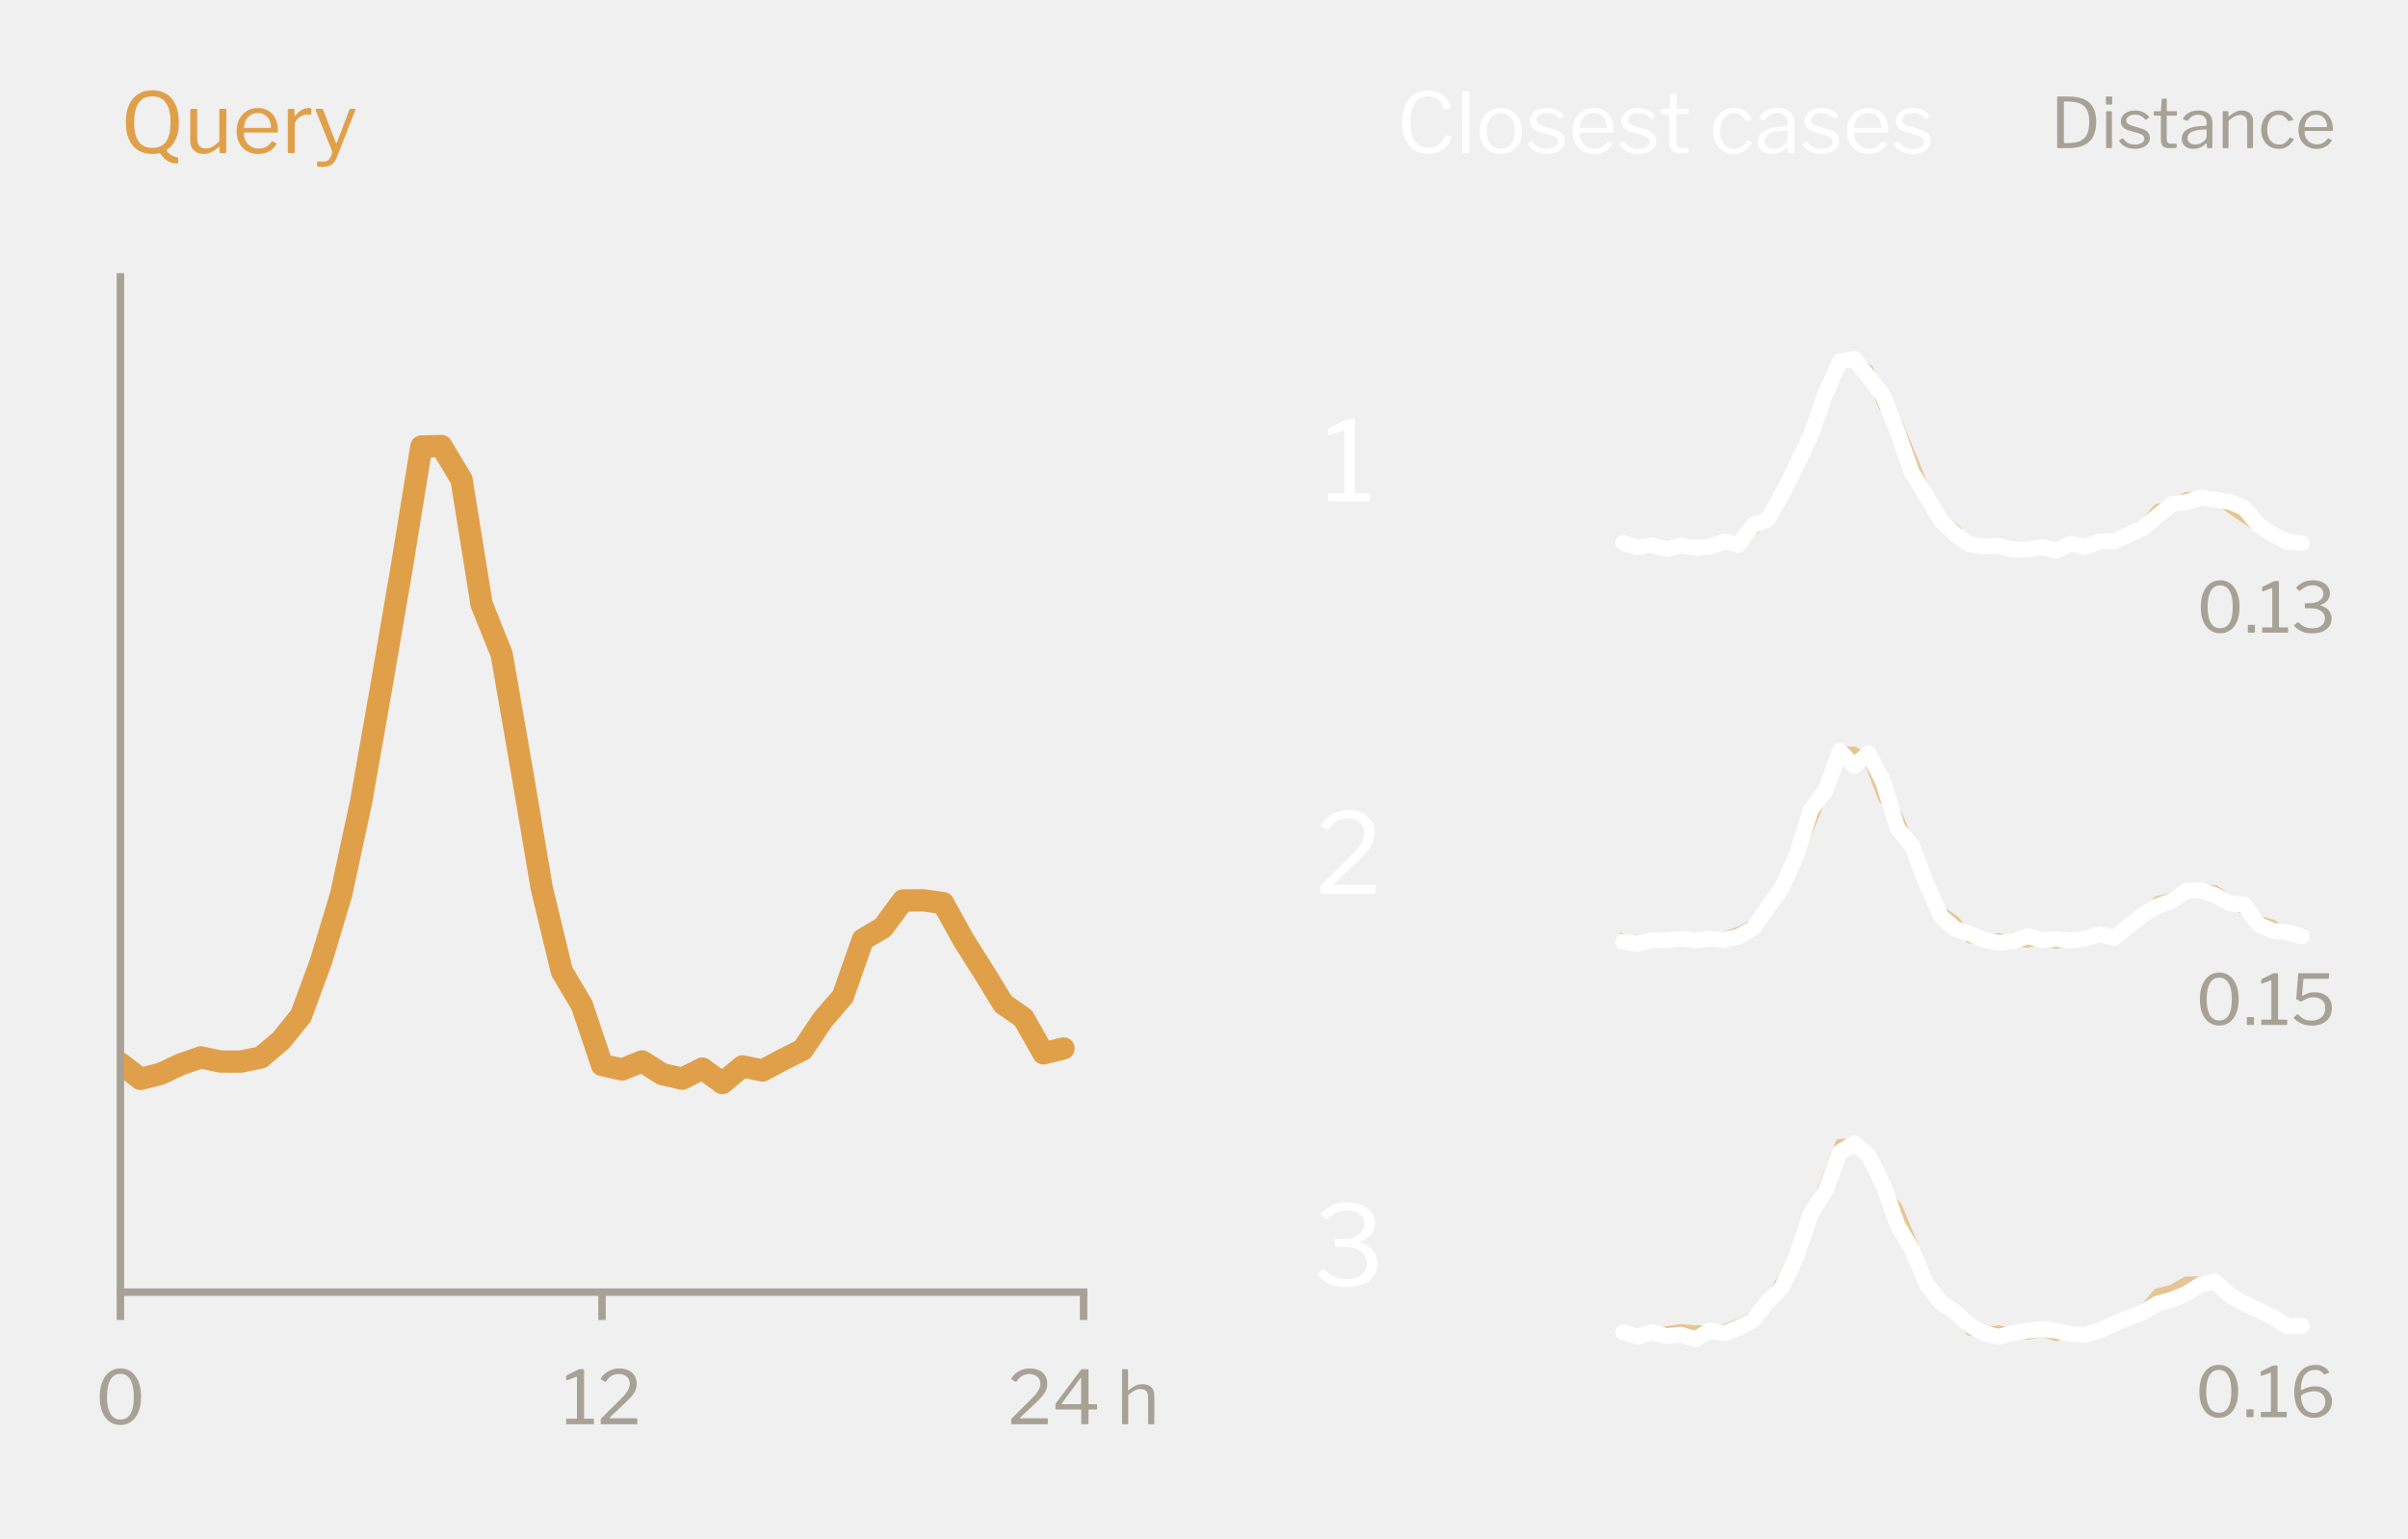
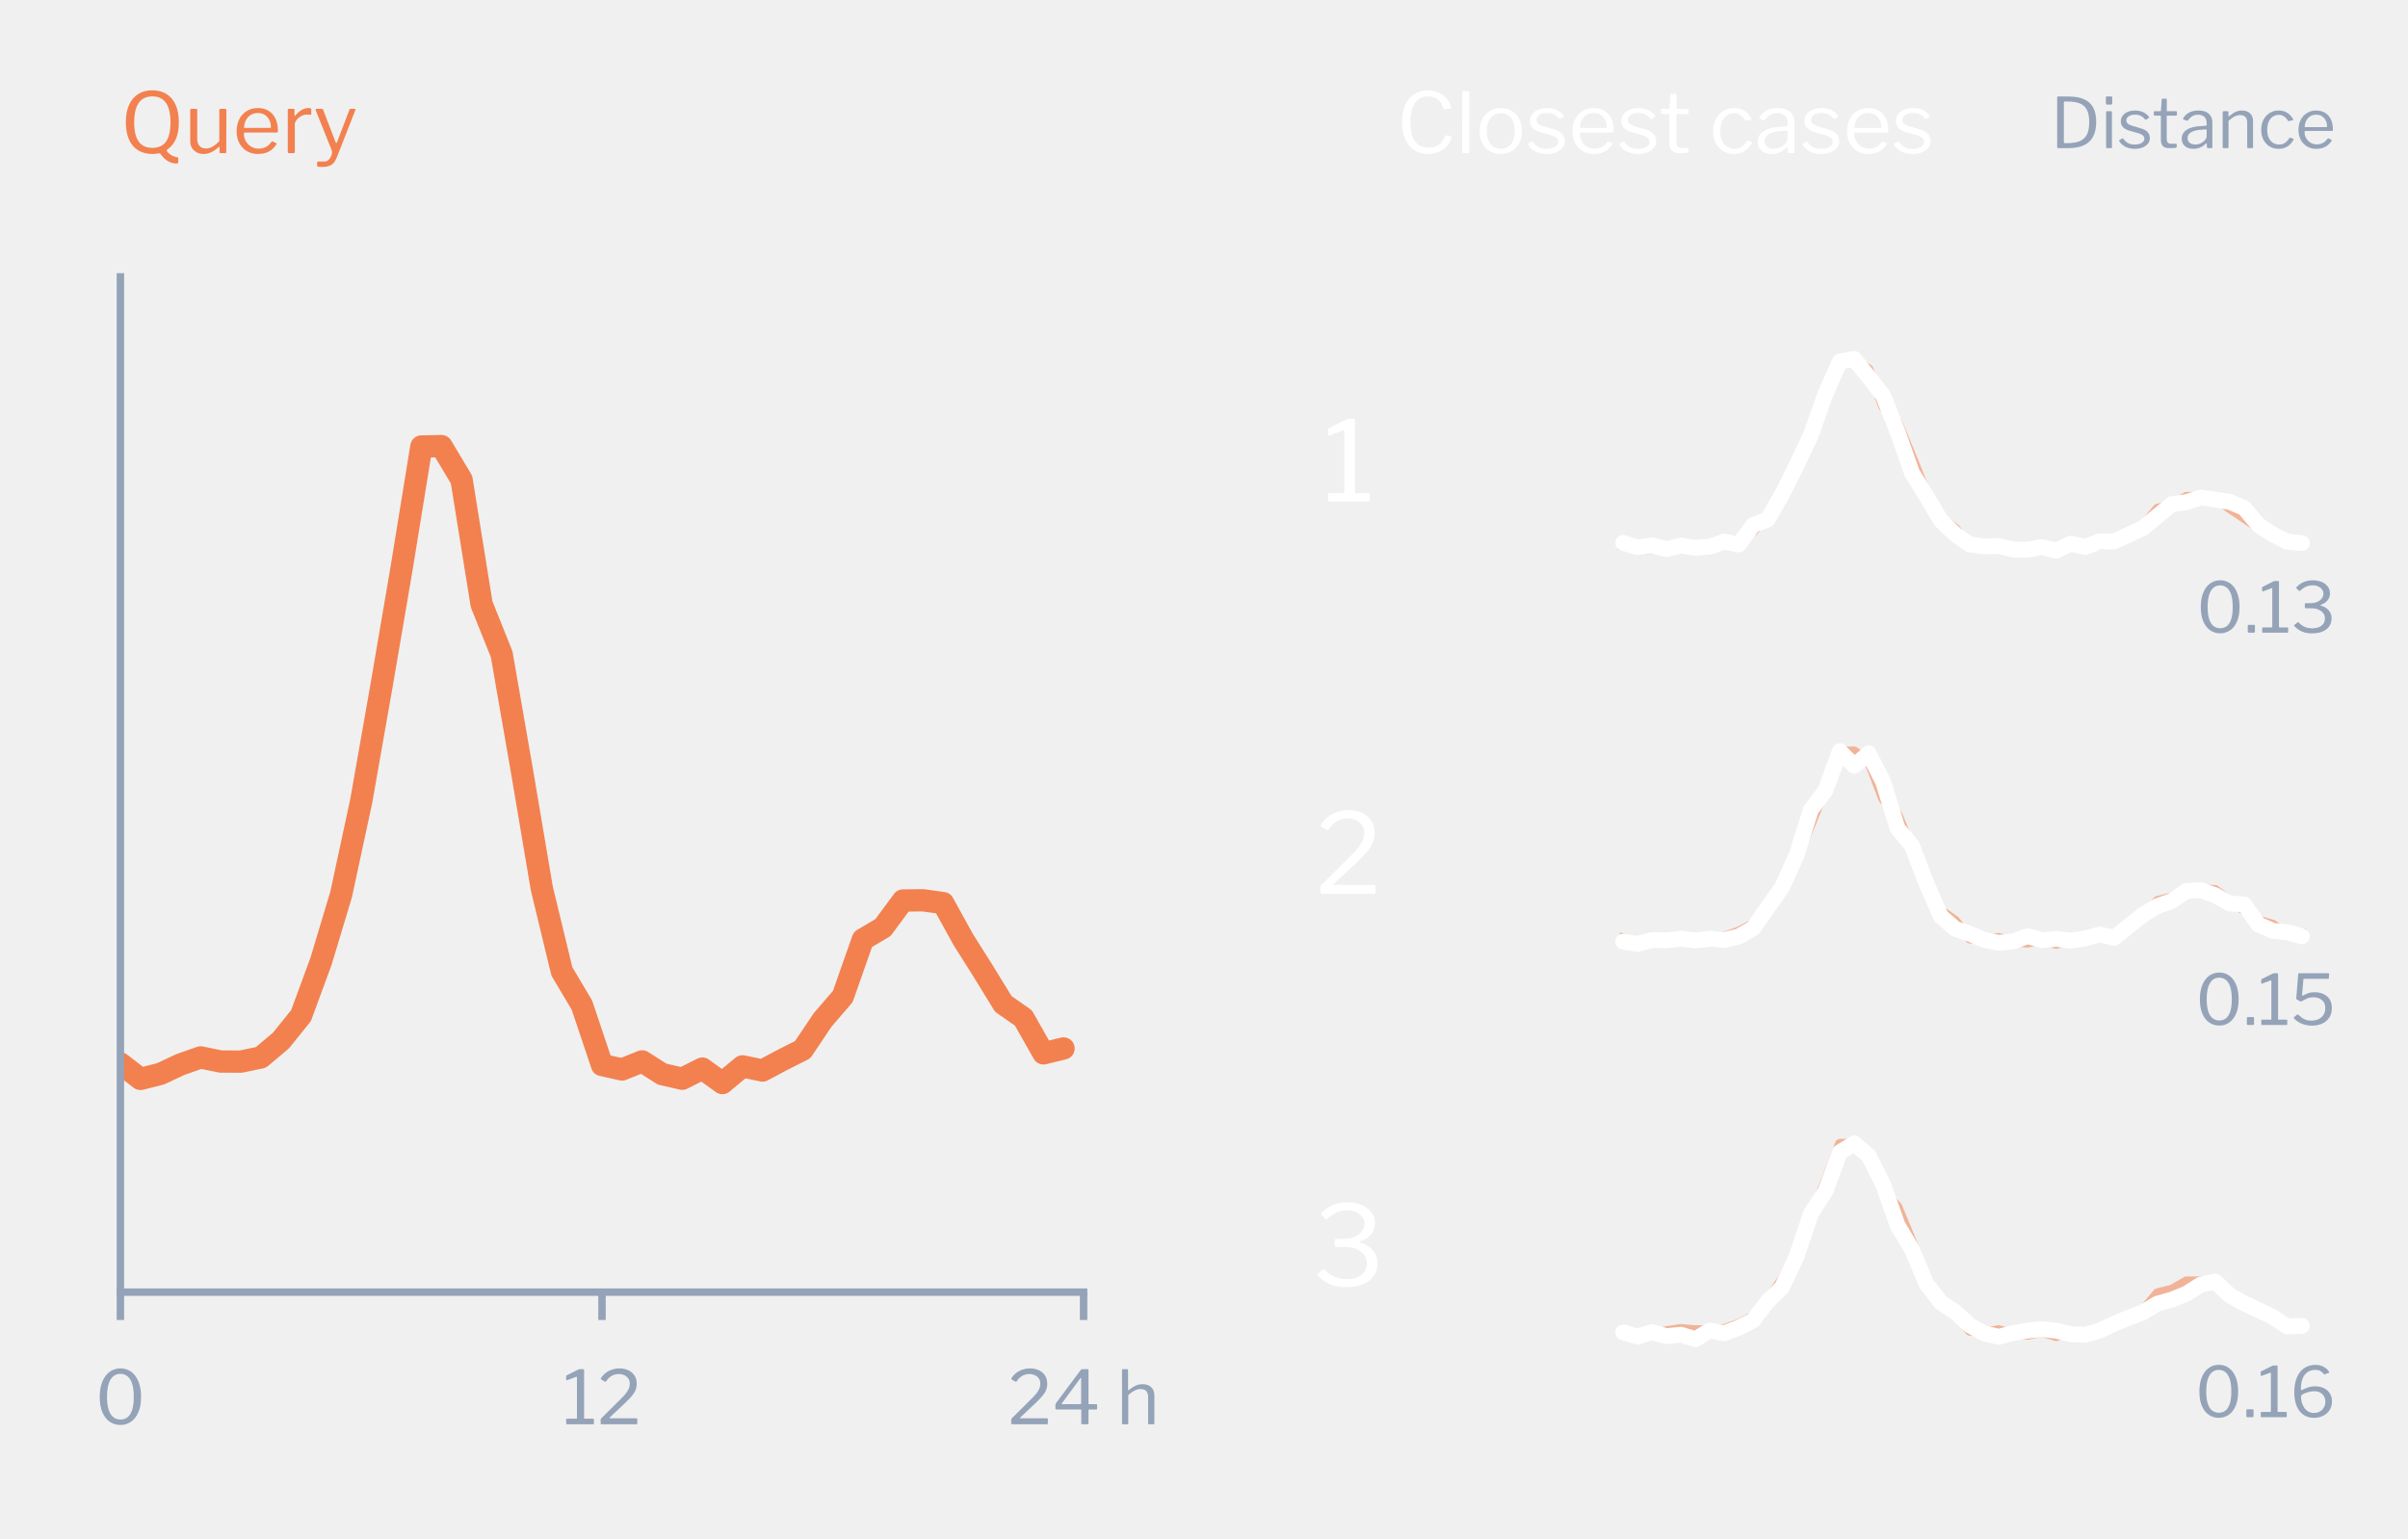
<svg xmlns="http://www.w3.org/2000/svg" xmlns:xlink="http://www.w3.org/1999/xlink" width="259.2pt" height="165.6pt" viewBox="0 0 259.2 165.6" version="1.1">
  <defs>
    <style type="text/css">*{stroke-linejoin: round; stroke-linecap: butt}</style>
  </defs>
  <g id="figure_1">
    <g id="patch_1">
      <path d="M 0 165.6  L 259.2 165.6  L 259.2 0  L 0 0  L 0 165.6  z " style="fill: none" />
    </g>
    <g id="axes_1">
      <g id="patch_2">
        <path d="M 12.96 139.104  L 116.64 139.104  L 116.64 29.808  L 12.96 29.808  L 12.96 139.104  z " style="fill: none" />
      </g>
      <g id="matplotlib.axis_1">
        <g id="xtick_1">
          <g id="line2d_1">
            <defs>
-               <path id="mb350c60efb" d="M 0 0  L 0 3  " style="stroke: #a8a196; stroke-width: 0.8" />
+               <path id="m68e7d7e50d" d="M 0 0  L 0 3  " style="stroke: #94a3b8; stroke-width: 0.8" />
            </defs>
            <g>
-               <use xlink:href="#mb350c60efb" x="12.96" y="139.104" style="fill: #a8a196; stroke: #a8a196; stroke-width: 0.8" />
+               <use xlink:href="#m68e7d7e50d" x="12.96" y="139.104" style="fill: #94a3b8; stroke: #94a3b8; stroke-width: 0.8" />
            </g>
          </g>
          <g id="text_1">
-             <g style="fill: #a8a196" transform="translate(10.20813 153.332) scale(0.08 -0.08)">
+             <g style="fill: #94a3b8" transform="translate(10.20813 153.332) scale(0.08 -0.08)">
              <defs>
                <path id="LibreFranklin-Regular-2db" d="M 2208 4813  Q 2586 4813 2909 4656  Q 3232 4499 3472 4185  Q 3712 3872 3846 3414  Q 3981 2957 3981 2362  Q 3981 1568 3747 1030  Q 3514 493 3110 217  Q 2707 -58 2202 -58  Q 1690 -58 1286 217  Q 883 493 652 1030  Q 422 1568 422 2355  Q 422 2950 556 3408  Q 691 3866 934 4182  Q 1178 4499 1504 4656  Q 1830 4813 2208 4813  L 2208 4813  z M 2208 410  Q 2560 410 2816 608  Q 3072 806 3213 1238  Q 3354 1670 3354 2362  Q 3354 3066 3210 3501  Q 3066 3936 2806 4141  Q 2547 4346 2202 4346  Q 1856 4346 1597 4141  Q 1338 3936 1194 3497  Q 1050 3059 1050 2362  Q 1050 1670 1194 1238  Q 1338 806 1600 608  Q 1862 410 2208 410  L 2208 410  z " transform="scale(0.015625)" />
              </defs>
              <use xlink:href="#LibreFranklin-Regular-2db" />
            </g>
          </g>
        </g>
        <g id="xtick_2">
          <g id="line2d_2">
            <g>
-               <use xlink:href="#mb350c60efb" x="64.8" y="139.104" style="fill: #a8a196; stroke: #a8a196; stroke-width: 0.8" />
+               <use xlink:href="#m68e7d7e50d" x="64.8" y="139.104" style="fill: #94a3b8; stroke: #94a3b8; stroke-width: 0.8" />
            </g>
          </g>
          <g id="text_2">
-             <g style="fill: #a8a196" transform="translate(60.54375 153.332) scale(0.08 -0.08)">
+             <g style="fill: #94a3b8" transform="translate(60.54375 153.332) scale(0.08 -0.08)">
              <defs>
                <path id="LibreFranklin-Regular-2dc" d="M 2637 486  Q 2707 486 2707 422  L 2707 64  Q 2707 45 2691 22  Q 2675 0 2637 0  L 390 0  Q 320 0 320 64  L 320 422  Q 320 486 390 486  L 1197 486  Q 1248 486 1248 518  L 1248 4038  Q 1248 4102 1190 4090  L 397 3795  Q 314 3776 314 3872  L 314 4128  Q 314 4173 326 4189  Q 339 4205 378 4224  L 1325 4698  Q 1389 4730 1427 4739  Q 1466 4749 1517 4749  L 1792 4749  Q 1862 4749 1862 4672  L 1862 531  Q 1862 486 1901 486  L 2637 486  L 2637 486  z " transform="scale(0.015625)" />
                <path id="LibreFranklin-Regular-2dd" d="M 1850 1990  Q 2118 2246 2304 2448  Q 2490 2650 2602 2826  Q 2714 3002 2768 3165  Q 2822 3328 2822 3501  Q 2822 3776 2681 3961  Q 2541 4147 2326 4240  Q 2112 4333 1875 4333  Q 1690 4333 1491 4272  Q 1293 4211 1110 4070  Q 928 3930 781 3699  Q 768 3674 733 3667  Q 698 3661 653 3686  L 371 3853  Q 326 3885 323 3920  Q 320 3955 346 3994  Q 640 4422 1059 4617  Q 1478 4813 1926 4813  Q 2330 4813 2669 4665  Q 3008 4518 3213 4224  Q 3418 3930 3418 3482  Q 3418 3200 3318 2950  Q 3219 2701 2992 2432  Q 2765 2163 2387 1805  L 1101 595  Q 1062 570 1072 544  Q 1082 518 1139 518  L 3386 518  Q 3469 518 3469 448  L 3469 77  Q 3469 38 3453 19  Q 3437 0 3386 0  L 416 0  Q 358 0 336 19  Q 314 38 314 102  L 314 365  Q 314 410 323 445  Q 333 480 371 525  Q 410 570 486 634  L 1850 1990  z " transform="scale(0.015625)" />
              </defs>
              <use xlink:href="#LibreFranklin-Regular-2dc" />
              <use xlink:href="#LibreFranklin-Regular-2dd" transform="translate(46.5 0)" />
            </g>
          </g>
        </g>
        <g id="xtick_3">
          <g id="line2d_3">
            <g>
-               <use xlink:href="#mb350c60efb" x="116.64" y="139.104" style="fill: #a8a196; stroke: #a8a196; stroke-width: 0.8" />
+               <use xlink:href="#m68e7d7e50d" x="116.64" y="139.104" style="fill: #94a3b8; stroke: #94a3b8; stroke-width: 0.8" />
            </g>
          </g>
          <g id="text_3">
-             <g style="fill: #a8a196" transform="translate(108.455 153.332) scale(0.08 -0.08)">
+             <g style="fill: #94a3b8" transform="translate(108.455 153.332) scale(0.08 -0.08)">
              <defs>
                <path id="LibreFranklin-Regular-2df" d="M 2470 4678  Q 2502 4717 2534 4733  Q 2566 4749 2630 4749  L 3059 4749  Q 3136 4749 3136 4672  L 3136 1792  Q 3136 1734 3187 1734  L 3789 1734  Q 3878 1734 3878 1670  L 3878 1357  Q 3878 1274 3789 1274  L 3194 1274  Q 3136 1274 3136 1210  L 3136 96  Q 3136 0 3034 0  L 2598 0  Q 2515 0 2515 83  L 2515 1229  Q 2515 1274 2458 1274  L 384 1274  Q 288 1274 288 1357  L 288 1683  Q 288 1728 313 1776  Q 339 1824 390 1894  L 2470 4678  L 2470 4678  z M 2445 1734  Q 2502 1734 2502 1779  L 2502 3910  Q 2502 3987 2483 3993  Q 2464 4000 2413 3936  L 851 1818  Q 787 1734 896 1734  L 2445 1734  z " transform="scale(0.015625)" />
                <path id="LibreFranklin-Regular-30d" transform="scale(0.015625)" />
                <path id="LibreFranklin-Regular-139" d="M 582 0  Q 499 0 499 83  L 499 4666  Q 499 4749 570 4749  L 947 4749  Q 1018 4749 1018 4672  L 1018 2963  Q 1018 2931 1030 2924  Q 1043 2918 1075 2944  Q 1299 3117 1488 3232  Q 1677 3347 1859 3401  Q 2042 3456 2259 3456  Q 2758 3456 3020 3190  Q 3283 2925 3283 2483  L 3283 102  Q 3283 0 3187 0  L 2829 0  Q 2784 0 2765 22  Q 2746 45 2746 83  L 2746 2368  Q 2746 2682 2586 2858  Q 2426 3034 2080 3034  Q 1894 3034 1731 2973  Q 1568 2912 1401 2800  Q 1235 2688 1037 2515  L 1037 96  Q 1037 0 934 0  L 582 0  L 582 0  z " transform="scale(0.015625)" />
              </defs>
              <use xlink:href="#LibreFranklin-Regular-2dd" />
              <use xlink:href="#LibreFranklin-Regular-2df" transform="translate(59.90625 0)" />
              <use xlink:href="#LibreFranklin-Regular-30d" transform="translate(124.8125 0)" />
              <use xlink:href="#LibreFranklin-Regular-139" transform="translate(146.2188 0)" />
            </g>
          </g>
        </g>
      </g>
      <g id="matplotlib.axis_2" />
      <g id="line2d_4">
-         <path d="M 12.96 114.487  L 15.12 116.151  L 17.28 115.604  L 19.44 114.592  L 21.6 113.836  L 23.76 114.279  L 25.92 114.288  L 28.08 113.841  L 30.24 112.021  L 32.4 109.341  L 34.56 103.473  L 36.72 96.284  L 38.88 86.253  L 41.04 73.978  L 43.2 61.345  L 45.36 48.066  L 47.52 48.024  L 49.68 51.634  L 51.84 65.044  L 54 70.433  L 56.16 82.857  L 58.32 95.636  L 60.48 104.576  L 62.64 108.21  L 64.8 114.652  L 66.96 115.134  L 69.12 114.263  L 71.28 115.637  L 73.44 116.131  L 75.6 115.039  L 77.76 116.596  L 79.92 114.799  L 82.08 115.247  L 84.24 114.092  L 86.4 113.004  L 88.56 109.786  L 90.72 107.28  L 92.88 101.136  L 95.04 99.862  L 97.2 96.943  L 99.36 96.919  L 101.52 97.223  L 103.68 101.14  L 105.84 104.562  L 108 108.082  L 110.16 109.586  L 112.32 113.399  L 114.48 112.872  " clip-path="url(#paaa469ea2f)" style="fill: none; stroke: #e0a04a; stroke-width: 2.4; stroke-linecap: round" />
+         <path d="M 12.96 114.487  L 15.12 116.151  L 17.28 115.604  L 19.44 114.592  L 21.6 113.836  L 23.76 114.279  L 25.92 114.288  L 28.08 113.841  L 30.24 112.021  L 32.4 109.341  L 34.56 103.473  L 36.72 96.284  L 38.88 86.253  L 41.04 73.978  L 43.2 61.345  L 45.36 48.066  L 47.52 48.024  L 49.68 51.634  L 51.84 65.044  L 54 70.433  L 56.16 82.857  L 58.32 95.636  L 60.48 104.576  L 62.64 108.21  L 64.8 114.652  L 66.96 115.134  L 69.12 114.263  L 71.28 115.637  L 73.44 116.131  L 75.6 115.039  L 77.76 116.596  L 79.92 114.799  L 82.08 115.247  L 84.24 114.092  L 86.4 113.004  L 88.56 109.786  L 90.72 107.28  L 92.88 101.136  L 95.04 99.862  L 97.2 96.943  L 99.36 96.919  L 101.52 97.223  L 103.68 101.14  L 105.84 104.562  L 108 108.082  L 110.16 109.586  L 112.32 113.399  L 114.48 112.872  " clip-path="url(#p1599bf329b)" style="fill: none; stroke: #f2814f; stroke-width: 2.4; stroke-linecap: round" />
      </g>
      <g id="patch_3">
-         <path d="M 12.96 139.104  L 12.96 29.808  " style="fill: none; stroke: #a8a196; stroke-width: 0.8; stroke-linejoin: miter; stroke-linecap: square" />
+         <path d="M 12.96 139.104  L 12.96 29.808  " style="fill: none; stroke: #94a3b8; stroke-width: 0.8; stroke-linejoin: miter; stroke-linecap: square" />
      </g>
      <g id="patch_4">
-         <path d="M 12.96 139.104  L 116.64 139.104  " style="fill: none; stroke: #a8a196; stroke-width: 0.8; stroke-linejoin: miter; stroke-linecap: square" />
+         <path d="M 12.96 139.104  L 116.64 139.104  " style="fill: none; stroke: #94a3b8; stroke-width: 0.8; stroke-linejoin: miter; stroke-linecap: square" />
      </g>
    </g>
    <g id="axes_2">
      <g id="line2d_5">
-         <path d="M 174.724 58.78  L 176.279 59.285  L 177.833 59.119  L 179.387 58.812  L 180.941 58.583  L 182.495 58.717  L 184.05 58.72  L 185.604 58.585  L 187.158 58.033  L 188.712 57.221  L 190.266 55.443  L 191.821 53.264  L 193.375 50.225  L 194.929 46.505  L 196.483 42.677  L 198.037 38.653  L 199.592 38.64  L 201.146 39.734  L 202.7 43.798  L 204.254 45.431  L 205.808 49.195  L 207.363 53.068  L 208.917 55.777  L 210.471 56.878  L 212.025 58.83  L 213.579 58.976  L 215.133 58.712  L 216.688 59.129  L 218.242 59.279  L 219.796 58.948  L 221.35 59.42  L 222.904 58.875  L 224.459 59.011  L 226.013 58.661  L 227.567 58.331  L 229.121 57.356  L 230.675 56.596  L 232.23 54.735  L 233.784 54.349  L 235.338 53.464  L 236.892 53.457  L 238.446 53.549  L 240.001 54.736  L 241.555 55.773  L 243.109 56.839  L 244.663 57.295  L 246.217 58.451  L 247.772 58.291  " clip-path="url(#pb86ec5e229)" style="fill: none; stroke: #e0a04a; stroke-opacity: 0.55; stroke-linecap: square" />
+         <path d="M 174.724 58.78  L 176.279 59.285  L 177.833 59.119  L 179.387 58.812  L 180.941 58.583  L 182.495 58.717  L 184.05 58.72  L 185.604 58.585  L 187.158 58.033  L 188.712 57.221  L 190.266 55.443  L 191.821 53.264  L 193.375 50.225  L 194.929 46.505  L 196.483 42.677  L 198.037 38.653  L 199.592 38.64  L 201.146 39.734  L 202.7 43.798  L 204.254 45.431  L 205.808 49.195  L 207.363 53.068  L 208.917 55.777  L 210.471 56.878  L 212.025 58.83  L 213.579 58.976  L 215.133 58.712  L 216.688 59.129  L 218.242 59.279  L 219.796 58.948  L 221.35 59.42  L 222.904 58.875  L 224.459 59.011  L 226.013 58.661  L 227.567 58.331  L 229.121 57.356  L 230.675 56.596  L 232.23 54.735  L 233.784 54.349  L 235.338 53.464  L 236.892 53.457  L 238.446 53.549  L 240.001 54.736  L 241.555 55.773  L 243.109 56.839  L 244.663 57.295  L 246.217 58.451  L 247.772 58.291  " clip-path="url(#p639290d319)" style="fill: none; stroke: #f2814f; stroke-opacity: 0.55; stroke-linecap: square" />
      </g>
      <g id="line2d_6">
-         <path d="M 174.724 58.443  L 176.279 58.949  L 177.833 58.722  L 179.387 59.116  L 180.941 58.728  L 182.495 58.975  L 184.05 58.853  L 185.604 58.301  L 187.158 58.62  L 188.712 56.519  L 190.266 55.932  L 191.821 53.222  L 193.375 50.127  L 194.929 46.824  L 196.483 42.44  L 198.037 38.916  L 199.592 38.64  L 201.146 40.586  L 202.7 42.576  L 204.254 46.482  L 205.808 50.903  L 207.363 53.42  L 208.917 56.041  L 210.471 57.524  L 212.025 58.607  L 213.579 58.821  L 215.133 58.776  L 216.688 59.161  L 218.242 59.175  L 219.796 58.898  L 221.35 59.276  L 222.904 58.527  L 224.459 58.885  L 226.013 58.277  L 227.567 58.282  L 229.121 57.571  L 230.675 56.85  L 232.23 55.557  L 233.784 54.277  L 235.338 54.06  L 236.892 53.562  L 238.446 53.786  L 240.001 54.025  L 241.555 54.676  L 243.109 56.528  L 244.663 57.539  L 246.217 58.313  L 247.772 58.474  " clip-path="url(#pb86ec5e229)" style="fill: none; stroke: #ffffff; stroke-width: 1.7; stroke-linecap: round" />
+         <path d="M 174.724 58.443  L 176.279 58.949  L 177.833 58.722  L 179.387 59.116  L 180.941 58.728  L 182.495 58.975  L 184.05 58.853  L 185.604 58.301  L 187.158 58.62  L 188.712 56.519  L 190.266 55.932  L 191.821 53.222  L 193.375 50.127  L 194.929 46.824  L 196.483 42.44  L 198.037 38.916  L 199.592 38.64  L 201.146 40.586  L 202.7 42.576  L 204.254 46.482  L 205.808 50.903  L 207.363 53.42  L 208.917 56.041  L 210.471 57.524  L 212.025 58.607  L 213.579 58.821  L 215.133 58.776  L 216.688 59.161  L 218.242 59.175  L 219.796 58.898  L 221.35 59.276  L 222.904 58.527  L 224.459 58.885  L 226.013 58.277  L 227.567 58.282  L 229.121 57.571  L 230.675 56.85  L 232.23 55.557  L 233.784 54.277  L 235.338 54.06  L 236.892 53.562  L 238.446 53.786  L 240.001 54.025  L 241.555 54.676  L 243.109 56.528  L 244.663 57.539  L 246.217 58.313  L 247.772 58.474  " clip-path="url(#p639290d319)" style="fill: none; stroke: #ffffff; stroke-width: 1.7; stroke-linecap: round" />
      </g>
    </g>
    <g id="axes_3">
      <g id="line2d_7">
-         <path d="M 174.724 101.008  L 176.279 101.513  L 177.833 101.347  L 179.387 101.04  L 180.941 100.811  L 182.495 100.945  L 184.05 100.948  L 185.604 100.813  L 187.158 100.261  L 188.712 99.449  L 190.266 97.671  L 191.821 95.492  L 193.375 92.453  L 194.929 88.733  L 196.483 84.905  L 198.037 80.881  L 199.592 80.868  L 201.146 81.962  L 202.7 86.026  L 204.254 87.659  L 205.808 91.423  L 207.363 95.296  L 208.917 98.005  L 210.471 99.106  L 212.025 101.058  L 213.579 101.204  L 215.133 100.94  L 216.688 101.357  L 218.242 101.507  L 219.796 101.176  L 221.35 101.648  L 222.904 101.103  L 224.459 101.239  L 226.013 100.889  L 227.567 100.559  L 229.121 99.584  L 230.675 98.824  L 232.23 96.963  L 233.784 96.577  L 235.338 95.692  L 236.892 95.685  L 238.446 95.777  L 240.001 96.964  L 241.555 98.001  L 243.109 99.067  L 244.663 99.523  L 246.217 100.679  L 247.772 100.519  " clip-path="url(#pa87044a962)" style="fill: none; stroke: #e0a04a; stroke-opacity: 0.55; stroke-linecap: square" />
+         <path d="M 174.724 101.008  L 176.279 101.513  L 177.833 101.347  L 179.387 101.04  L 180.941 100.811  L 182.495 100.945  L 184.05 100.948  L 185.604 100.813  L 187.158 100.261  L 188.712 99.449  L 190.266 97.671  L 191.821 95.492  L 193.375 92.453  L 194.929 88.733  L 196.483 84.905  L 198.037 80.881  L 199.592 80.868  L 201.146 81.962  L 202.7 86.026  L 204.254 87.659  L 205.808 91.423  L 207.363 95.296  L 208.917 98.005  L 210.471 99.106  L 212.025 101.058  L 213.579 101.204  L 215.133 100.94  L 216.688 101.357  L 218.242 101.507  L 219.796 101.176  L 221.35 101.648  L 222.904 101.103  L 224.459 101.239  L 226.013 100.889  L 227.567 100.559  L 229.121 99.584  L 230.675 98.824  L 232.23 96.963  L 233.784 96.577  L 235.338 95.692  L 236.892 95.685  L 238.446 95.777  L 240.001 96.964  L 241.555 98.001  L 243.109 99.067  L 244.663 99.523  L 246.217 100.679  L 247.772 100.519  " clip-path="url(#p00c69ccc48)" style="fill: none; stroke: #f2814f; stroke-opacity: 0.55; stroke-linecap: square" />
      </g>
      <g id="line2d_8">
-         <path d="M 174.724 101.367  L 176.279 101.619  L 177.833 101.202  L 179.387 101.238  L 180.941 101.056  L 182.495 101.237  L 184.05 101.049  L 185.604 101.193  L 187.158 100.819  L 188.712 99.93  L 190.266 97.711  L 191.821 95.517  L 193.375 92.087  L 194.929 87.168  L 196.483 85.122  L 198.037 80.868  L 199.592 82.432  L 201.146 81.109  L 202.7 84.156  L 204.254 89.179  L 205.808 91.031  L 207.363 95.114  L 208.917 98.642  L 210.471 100  L 212.025 100.521  L 213.579 101.183  L 215.133 101.5  L 216.688 101.347  L 218.242 100.785  L 219.796 101.207  L 221.35 101.071  L 222.904 101.26  L 224.459 101.027  L 226.013 100.599  L 227.567 100.963  L 229.121 99.72  L 230.675 98.471  L 232.23 97.543  L 233.784 96.994  L 235.338 95.915  L 236.892 95.828  L 238.446 96.378  L 240.001 97.261  L 241.555 97.363  L 243.109 99.531  L 244.663 100.21  L 246.217 100.366  L 247.772 100.79  " clip-path="url(#pa87044a962)" style="fill: none; stroke: #ffffff; stroke-width: 1.7; stroke-linecap: round" />
+         <path d="M 174.724 101.367  L 176.279 101.619  L 177.833 101.202  L 179.387 101.238  L 180.941 101.056  L 182.495 101.237  L 184.05 101.049  L 185.604 101.193  L 187.158 100.819  L 188.712 99.93  L 190.266 97.711  L 191.821 95.517  L 193.375 92.087  L 194.929 87.168  L 196.483 85.122  L 198.037 80.868  L 199.592 82.432  L 201.146 81.109  L 202.7 84.156  L 204.254 89.179  L 205.808 91.031  L 207.363 95.114  L 208.917 98.642  L 210.471 100  L 212.025 100.521  L 213.579 101.183  L 215.133 101.5  L 216.688 101.347  L 218.242 100.785  L 219.796 101.207  L 221.35 101.071  L 222.904 101.26  L 224.459 101.027  L 226.013 100.599  L 227.567 100.963  L 229.121 99.72  L 230.675 98.471  L 232.23 97.543  L 233.784 96.994  L 235.338 95.915  L 236.892 95.828  L 238.446 96.378  L 240.001 97.261  L 241.555 97.363  L 243.109 99.531  L 244.663 100.21  L 246.217 100.366  L 247.772 100.79  " clip-path="url(#p00c69ccc48)" style="fill: none; stroke: #ffffff; stroke-width: 1.7; stroke-linecap: round" />
      </g>
    </g>
    <g id="axes_4">
      <g id="line2d_9">
-         <path d="M 174.724 143.236  L 176.279 143.741  L 177.833 143.575  L 179.387 143.268  L 180.941 143.039  L 182.495 143.173  L 184.05 143.176  L 185.604 143.041  L 187.158 142.489  L 188.712 141.677  L 190.266 139.899  L 191.821 137.72  L 193.375 134.681  L 194.929 130.961  L 196.483 127.133  L 198.037 123.109  L 199.592 123.096  L 201.146 124.19  L 202.7 128.254  L 204.254 129.887  L 205.808 133.651  L 207.363 137.524  L 208.917 140.233  L 210.471 141.334  L 212.025 143.286  L 213.579 143.432  L 215.133 143.168  L 216.688 143.585  L 218.242 143.735  L 219.796 143.404  L 221.35 143.876  L 222.904 143.331  L 224.459 143.467  L 226.013 143.117  L 227.567 142.787  L 229.121 141.812  L 230.675 141.052  L 232.23 139.191  L 233.784 138.805  L 235.338 137.92  L 236.892 137.913  L 238.446 138.005  L 240.001 139.192  L 241.555 140.229  L 243.109 141.295  L 244.663 141.751  L 246.217 142.907  L 247.772 142.747  " clip-path="url(#p0033be984d)" style="fill: none; stroke: #e0a04a; stroke-opacity: 0.55; stroke-linecap: square" />
+         <path d="M 174.724 143.236  L 176.279 143.741  L 177.833 143.575  L 179.387 143.268  L 180.941 143.039  L 182.495 143.173  L 184.05 143.176  L 185.604 143.041  L 187.158 142.489  L 188.712 141.677  L 190.266 139.899  L 191.821 137.72  L 193.375 134.681  L 194.929 130.961  L 196.483 127.133  L 198.037 123.109  L 199.592 123.096  L 201.146 124.19  L 202.7 128.254  L 204.254 129.887  L 205.808 133.651  L 207.363 137.524  L 208.917 140.233  L 210.471 141.334  L 212.025 143.286  L 213.579 143.432  L 215.133 143.168  L 216.688 143.585  L 218.242 143.735  L 219.796 143.404  L 221.35 143.876  L 222.904 143.331  L 224.459 143.467  L 226.013 143.117  L 227.567 142.787  L 229.121 141.812  L 230.675 141.052  L 232.23 139.191  L 233.784 138.805  L 235.338 137.92  L 236.892 137.913  L 238.446 138.005  L 240.001 139.192  L 241.555 140.229  L 243.109 141.295  L 244.663 141.751  L 246.217 142.907  L 247.772 142.747  " clip-path="url(#pcf12bac360)" style="fill: none; stroke: #f2814f; stroke-opacity: 0.55; stroke-linecap: square" />
      </g>
      <g id="line2d_10">
-         <path d="M 174.724 143.431  L 176.279 143.893  L 177.833 143.401  L 179.387 143.841  L 180.941 143.688  L 182.495 144.174  L 184.05 143.232  L 185.604 143.53  L 187.158 142.935  L 188.712 142.134  L 190.266 140.128  L 191.821 138.582  L 193.375 135.289  L 194.929 130.657  L 196.483 128.254  L 198.037 124.054  L 199.592 123.096  L 201.146 124.423  L 202.7 127.51  L 204.254 131.904  L 205.808 134.509  L 207.363 138.214  L 208.917 140.221  L 210.471 141.243  L 212.025 142.677  L 213.579 143.539  L 215.133 143.911  L 216.688 143.516  L 218.242 143.245  L 219.796 143.09  L 221.35 143.256  L 222.904 143.632  L 224.459 143.703  L 226.013 143.239  L 227.567 142.504  L 229.121 141.868  L 230.675 141.282  L 232.23 140.342  L 233.784 139.914  L 235.338 139.279  L 236.892 138.295  L 238.446 137.969  L 240.001 139.445  L 241.555 140.304  L 243.109 141.036  L 244.663 141.79  L 246.217 142.804  L 247.772 142.731  " clip-path="url(#p0033be984d)" style="fill: none; stroke: #ffffff; stroke-width: 1.7; stroke-linecap: round" />
+         <path d="M 174.724 143.431  L 176.279 143.893  L 177.833 143.401  L 179.387 143.841  L 180.941 143.688  L 182.495 144.174  L 184.05 143.232  L 185.604 143.53  L 187.158 142.935  L 188.712 142.134  L 190.266 140.128  L 191.821 138.582  L 193.375 135.289  L 194.929 130.657  L 196.483 128.254  L 198.037 124.054  L 199.592 123.096  L 201.146 124.423  L 202.7 127.51  L 204.254 131.904  L 205.808 134.509  L 207.363 138.214  L 208.917 140.221  L 210.471 141.243  L 212.025 142.677  L 213.579 143.539  L 215.133 143.911  L 216.688 143.516  L 218.242 143.245  L 219.796 143.09  L 221.35 143.256  L 222.904 143.632  L 224.459 143.703  L 226.013 143.239  L 227.567 142.504  L 229.121 141.868  L 230.675 141.282  L 232.23 140.342  L 233.784 139.914  L 235.338 139.279  L 236.892 138.295  L 238.446 137.969  L 240.001 139.445  L 241.555 140.304  L 243.109 141.036  L 244.663 141.79  L 246.217 142.804  L 247.772 142.731  " clip-path="url(#pcf12bac360)" style="fill: none; stroke: #ffffff; stroke-width: 1.7; stroke-linecap: round" />
      </g>
    </g>
    <g id="text_4">
-       <g style="fill: #e0a04a" transform="translate(12.96 16.488) scale(0.09 -0.09)">
+       <g style="fill: #f2814f" transform="translate(12.96 16.488) scale(0.09 -0.09)">
        <defs>
          <path id="LibreFranklin-Regular-a4" d="M 416 2362  Q 416 3149 662 3696  Q 909 4243 1363 4528  Q 1818 4813 2445 4813  Q 3072 4813 3529 4528  Q 3987 4243 4230 3696  Q 4474 3149 4474 2362  Q 4474 1574 4240 1065  Q 4006 557 3578 269  Q 3552 243 3552 211  Q 3552 134 3667 19  Q 3782 -96 3971 -192  Q 4160 -288 4365 -320  Q 4410 -326 4419 -345  Q 4429 -365 4429 -378  L 4429 -678  Q 4429 -749 4390 -771  Q 4352 -794 4256 -794  Q 3974 -794 3660 -624  Q 3347 -454 3046 -38  Q 3014 0 2950 -13  Q 2829 -38 2701 -51  Q 2573 -64 2445 -64  Q 1824 -64 1369 211  Q 915 486 665 1030  Q 416 1574 416 2362  L 416 2362  z M 1056 2349  Q 1056 1350 1408 876  Q 1760 403 2445 403  Q 3136 403 3485 876  Q 3834 1350 3834 2355  Q 3834 3354 3488 3850  Q 3142 4346 2445 4346  Q 1754 4346 1405 3850  Q 1056 3354 1056 2349  L 1056 2349  z " transform="scale(0.015625)" />
          <path id="LibreFranklin-Regular-1ad" d="M 1645 358  Q 1920 358 2173 508  Q 2426 659 2675 915  L 2675 3296  Q 2675 3392 2778 3392  L 3130 3392  Q 3219 3392 3219 3302  L 3206 83  Q 3206 0 3136 0  L 2765 0  Q 2694 0 2694 70  L 2694 448  Q 2694 480 2681 486  Q 2669 493 2637 467  Q 2285 166 2013 51  Q 1741 -64 1472 -64  Q 1178 -64 947 57  Q 717 179 582 400  Q 448 621 448 915  L 448 3290  Q 448 3392 544 3392  L 902 3392  Q 986 3392 986 3302  L 986 1056  Q 986 742 1162 550  Q 1338 358 1645 358  L 1645 358  z " transform="scale(0.015625)" />
          <path id="LibreFranklin-Regular-118" d="M 851 1485  Q 851 1171 1001 912  Q 1152 653 1405 499  Q 1658 346 1971 346  Q 2291 346 2540 477  Q 2790 608 2970 877  Q 2995 902 3011 905  Q 3027 909 3059 896  L 3328 762  Q 3386 730 3341 672  Q 3168 416 2960 253  Q 2752 90 2496 13  Q 2240 -64 1920 -64  Q 1446 -64 1081 153  Q 717 371 505 761  Q 294 1152 294 1664  Q 294 2221 508 2621  Q 723 3021 1091 3238  Q 1459 3456 1914 3456  Q 2381 3456 2726 3251  Q 3072 3046 3264 2656  Q 3456 2266 3456 1715  Q 3456 1670 3446 1625  Q 3437 1581 3360 1581  L 909 1581  Q 883 1581 867 1552  Q 851 1523 851 1485  L 851 1485  z M 2810 1933  Q 2880 1933 2899 1949  Q 2918 1965 2918 2022  Q 2918 2298 2800 2538  Q 2682 2778 2461 2925  Q 2240 3072 1926 3072  Q 1581 3072 1344 2909  Q 1107 2746 985 2483  Q 864 2221 864 1933  L 2810 1933  z " transform="scale(0.015625)" />
          <path id="LibreFranklin-Regular-191" d="M 582 0  Q 538 0 515 22  Q 493 45 493 83  L 493 3309  Q 493 3392 563 3392  L 934 3392  Q 1005 3392 1005 3322  L 1005 2906  Q 1005 2867 1024 2860  Q 1043 2854 1075 2886  Q 1242 3085 1405 3209  Q 1568 3334 1734 3395  Q 1901 3456 2067 3456  Q 2291 3456 2291 3373  L 2291 2989  Q 2291 2925 2234 2938  Q 2176 2944 2102 2950  Q 2029 2957 1946 2957  Q 1805 2957 1645 2896  Q 1485 2835 1347 2726  Q 1210 2618 1120 2483  Q 1030 2349 1030 2214  L 1030 96  Q 1030 0 934 0  L 582 0  L 582 0  z " transform="scale(0.015625)" />
          <path id="LibreFranklin-Regular-1cb" d="M 678 -1056  Q 493 -1056 390 -1043  Q 288 -1030 288 -973  L 288 -723  Q 288 -678 323 -659  Q 358 -640 467 -640  L 870 -640  Q 1011 -640 1126 -547  Q 1242 -454 1318 -313  Q 1395 -173 1420 -29  Q 1446 115 1402 224  L 179 3283  Q 166 3328 182 3360  Q 198 3392 250 3392  L 646 3392  Q 685 3392 710 3376  Q 736 3360 749 3322  L 1702 838  Q 1728 781 1760 781  Q 1792 781 1818 858  L 2758 3322  Q 2778 3360 2797 3376  Q 2816 3392 2848 3392  L 3149 3392  Q 3194 3392 3213 3363  Q 3232 3334 3213 3296  L 1805 -301  Q 1715 -531 1606 -678  Q 1498 -826 1360 -906  Q 1222 -986 1056 -1021  Q 890 -1056 678 -1056  L 678 -1056  z " transform="scale(0.015625)" />
        </defs>
        <use xlink:href="#LibreFranklin-Regular-a4" />
        <use xlink:href="#LibreFranklin-Regular-1ad" transform="translate(76.5 0)" />
        <use xlink:href="#LibreFranklin-Regular-118" transform="translate(134.4062 0)" />
        <use xlink:href="#LibreFranklin-Regular-191" transform="translate(192.5 0)" />
        <use xlink:href="#LibreFranklin-Regular-1cb" transform="translate(230.7969 0)" />
      </g>
    </g>
    <g id="text_5">
      <g style="fill: #ffffff" transform="translate(150.336 16.488) scale(0.09 -0.09)">
        <defs>
          <path id="LibreFranklin-Regular-1d" d="M 2419 4813  Q 2739 4813 3036 4707  Q 3334 4602 3571 4422  Q 3808 4243 3961 4006  Q 4115 3770 4154 3501  Q 4166 3443 4156 3424  Q 4147 3405 4109 3405  L 3629 3366  Q 3597 3360 3584 3379  Q 3571 3398 3565 3430  Q 3475 3840 3177 4093  Q 2880 4346 2438 4346  Q 1773 4346 1414 3853  Q 1056 3360 1056 2368  Q 1056 1408 1408 915  Q 1760 422 2470 422  Q 2925 422 3229 640  Q 3533 858 3718 1338  Q 3738 1376 3795 1363  L 4173 1274  Q 4192 1267 4205 1248  Q 4218 1229 4205 1184  Q 4154 998 4048 819  Q 3942 640 3788 483  Q 3635 326 3430 201  Q 3226 77 2979 6  Q 2733 -64 2445 -64  Q 1811 -64 1353 230  Q 896 525 656 1075  Q 416 1626 416 2381  Q 416 3136 656 3683  Q 896 4230 1347 4521  Q 1798 4813 2419 4813  L 2419 4813  z " transform="scale(0.015625)" />
          <path id="LibreFranklin-Regular-155" d="M 1037 109  Q 1037 45 1011 22  Q 986 0 922 0  L 589 0  Q 493 0 493 90  L 499 4659  Q 499 4749 576 4749  L 960 4749  Q 1037 4749 1037 4666  L 1037 109  z " transform="scale(0.015625)" />
          <path id="LibreFranklin-Regular-16b" d="M 1914 -64  Q 1434 -64 1066 157  Q 698 378 496 771  Q 294 1165 294 1677  Q 294 2208 502 2608  Q 710 3008 1075 3232  Q 1440 3456 1920 3456  Q 2406 3456 2768 3229  Q 3130 3002 3331 2602  Q 3533 2202 3533 1683  Q 3533 1171 3328 777  Q 3123 384 2761 160  Q 2400 -64 1914 -64  L 1914 -64  z M 1926 339  Q 2259 339 2496 502  Q 2733 666 2857 970  Q 2982 1274 2982 1696  Q 2982 2118 2854 2422  Q 2726 2726 2489 2892  Q 2253 3059 1920 3059  Q 1594 3059 1350 2892  Q 1107 2726 976 2422  Q 845 2118 845 1696  Q 845 1280 976 973  Q 1107 666 1350 502  Q 1594 339 1926 339  L 1926 339  z " transform="scale(0.015625)" />
          <path id="LibreFranklin-Regular-199" d="M 2528 2643  Q 2400 2835 2169 2956  Q 1939 3078 1619 3078  Q 1274 3078 1046 2931  Q 819 2784 819 2534  Q 819 2400 921 2281  Q 1024 2163 1338 2061  L 2150 1818  Q 2592 1696 2787 1465  Q 2982 1235 2982 934  Q 2982 634 2803 410  Q 2624 186 2310 61  Q 1997 -64 1600 -64  Q 1094 -64 716 137  Q 339 339 179 640  Q 160 672 160 697  Q 160 723 192 742  L 442 883  Q 474 902 499 899  Q 525 896 538 877  Q 646 710 790 588  Q 934 467 1136 396  Q 1338 326 1606 326  Q 1850 333 2048 397  Q 2246 461 2361 585  Q 2477 710 2477 877  Q 2477 1050 2336 1174  Q 2195 1299 1850 1395  L 1190 1581  Q 710 1709 515 1926  Q 320 2144 314 2438  Q 314 2746 480 2973  Q 646 3200 944 3328  Q 1242 3456 1626 3456  Q 2054 3456 2390 3293  Q 2726 3130 2899 2861  Q 2918 2835 2918 2812  Q 2918 2790 2893 2771  L 2624 2624  Q 2598 2611 2576 2614  Q 2554 2618 2528 2643  L 2528 2643  z " transform="scale(0.015625)" />
          <path id="LibreFranklin-Regular-1a5" d="M 1389 2989  Q 1338 2989 1338 2938  L 1338 909  Q 1338 608 1440 505  Q 1542 403 1747 403  L 2189 403  Q 2221 403 2240 387  Q 2259 371 2259 333  L 2253 115  Q 2253 51 2176 32  Q 2112 19 1993 12  Q 1875 6 1763 3  Q 1651 0 1574 0  Q 1171 0 985 189  Q 800 378 800 787  L 800 2925  Q 800 2989 736 2989  L 224 2989  Q 154 2989 154 3059  L 154 3328  Q 154 3392 218 3392  L 762 3392  Q 806 3392 806 3443  L 877 4461  Q 883 4544 947 4544  L 1267 4544  Q 1344 4544 1344 4454  L 1344 3443  Q 1344 3392 1395 3392  L 2202 3392  Q 2272 3392 2272 3334  L 2272 3059  Q 2272 2989 2202 2989  L 1389 2989  z " transform="scale(0.015625)" />
          <path id="LibreFranklin-Regular-109" d="M 1901 3456  Q 2234 3456 2486 3350  Q 2739 3245 2921 3062  Q 3104 2880 3226 2662  Q 3264 2586 3194 2566  L 2842 2483  Q 2797 2464 2758 2522  Q 2630 2707 2505 2822  Q 2381 2938 2240 2998  Q 2099 3059 1933 3059  Q 1606 3059 1360 2896  Q 1114 2733 979 2425  Q 845 2118 845 1696  Q 845 1267 982 960  Q 1120 653 1366 493  Q 1613 333 1946 333  Q 2253 333 2477 486  Q 2701 640 2886 934  Q 2906 966 2922 969  Q 2938 973 2970 960  L 3245 858  Q 3290 838 3270 774  Q 3174 608 3046 454  Q 2918 301 2748 185  Q 2579 70 2368 3  Q 2157 -64 1901 -64  Q 1427 -64 1065 157  Q 704 378 499 771  Q 294 1165 294 1683  Q 294 2208 502 2605  Q 710 3002 1072 3229  Q 1434 3456 1901 3456  L 1901 3456  z " transform="scale(0.015625)" />
          <path id="LibreFranklin-Regular-ed" d="M 2445 410  Q 2208 179 1929 57  Q 1651 -64 1312 -64  Q 813 -64 525 192  Q 237 448 237 864  Q 237 1203 432 1449  Q 627 1696 1001 1840  Q 1376 1984 1926 2016  L 2426 2054  Q 2470 2061 2499 2080  Q 2528 2099 2528 2150  L 2528 2323  Q 2528 2669 2317 2870  Q 2106 3072 1734 3072  Q 1459 3072 1228 2944  Q 998 2816 819 2560  Q 800 2528 781 2518  Q 762 2509 723 2522  L 384 2637  Q 358 2650 352 2669  Q 346 2688 371 2739  Q 557 3072 909 3264  Q 1261 3456 1760 3456  Q 2189 3456 2473 3325  Q 2758 3194 2905 2947  Q 3053 2701 3053 2362  L 3053 96  Q 3053 38 3030 19  Q 3008 0 2963 0  L 2637 0  Q 2598 0 2576 29  Q 2554 58 2554 102  L 2541 397  Q 2528 486 2445 410  L 2445 410  z M 2528 1626  Q 2528 1734 2438 1728  L 2016 1690  Q 1722 1677 1491 1616  Q 1261 1555 1101 1459  Q 941 1363 857 1232  Q 774 1101 774 928  Q 774 646 969 489  Q 1165 333 1498 333  Q 1702 333 1891 406  Q 2080 480 2227 595  Q 2368 717 2448 845  Q 2528 973 2528 1094  L 2528 1626  L 2528 1626  z " transform="scale(0.015625)" />
        </defs>
        <use xlink:href="#LibreFranklin-Regular-1d" />
        <use xlink:href="#LibreFranklin-Regular-155" transform="translate(70.70312 0)" />
        <use xlink:href="#LibreFranklin-Regular-16b" transform="translate(94.60938 0)" />
        <use xlink:href="#LibreFranklin-Regular-199" transform="translate(154.5156 0)" />
        <use xlink:href="#LibreFranklin-Regular-118" transform="translate(205.7188 0)" />
        <use xlink:href="#LibreFranklin-Regular-199" transform="translate(263.8125 0)" />
        <use xlink:href="#LibreFranklin-Regular-1a5" transform="translate(313.7188 0)" />
        <use xlink:href="#LibreFranklin-Regular-30d" transform="translate(352.4219 0)" />
        <use xlink:href="#LibreFranklin-Regular-109" transform="translate(373.8281 0)" />
        <use xlink:href="#LibreFranklin-Regular-ed" transform="translate(428.0312 0)" />
        <use xlink:href="#LibreFranklin-Regular-199" transform="translate(482.8281 0)" />
        <use xlink:href="#LibreFranklin-Regular-118" transform="translate(534.0312 0)" />
        <use xlink:href="#LibreFranklin-Regular-199" transform="translate(592.125 0)" />
      </g>
    </g>
    <g id="text_6">
-       <g style="fill: #a8a196" transform="translate(220.7103 15.948) scale(0.075 -0.075)">
+       <g style="fill: #94a3b8" transform="translate(220.7103 15.948) scale(0.075 -0.075)">
        <defs>
          <path id="LibreFranklin-Regular-24" d="M 710 0  Q 621 0 621 102  L 621 4659  Q 621 4704 643 4726  Q 666 4749 717 4749  Q 826 4749 954 4749  Q 1082 4749 1219 4745  Q 1357 4742 1485 4742  Q 1613 4742 1715 4742  Q 2605 4730 3152 4461  Q 3699 4192 3952 3680  Q 4205 3168 4205 2413  Q 4205 1613 3929 1075  Q 3654 538 3084 269  Q 2515 0 1651 0  L 710 0  z M 1312 461  L 1555 461  Q 2266 461 2707 649  Q 3149 838 3357 1260  Q 3565 1683 3565 2381  Q 3565 3110 3350 3523  Q 3136 3936 2697 4109  Q 2259 4282 1587 4282  L 1299 4282  Q 1235 4282 1235 4192  L 1235 531  Q 1235 461 1312 461  z " transform="scale(0.015625)" />
          <path id="LibreFranklin-Regular-13e" d="M 1030 109  Q 1030 45 1008 22  Q 986 0 915 0  L 589 0  Q 531 0 512 19  Q 493 38 493 90  L 493 3302  Q 493 3392 570 3392  L 960 3392  Q 1030 3392 1030 3309  L 1030 109  z M 1056 4122  Q 1056 4000 941 4000  L 570 4000  Q 512 4000 493 4029  Q 474 4058 474 4109  L 474 4646  Q 474 4749 563 4749  L 966 4749  Q 1056 4749 1056 4653  L 1056 4122  z " transform="scale(0.015625)" />
          <path id="LibreFranklin-Regular-160" d="M 582 0  Q 493 0 493 83  L 493 3309  Q 493 3392 563 3392  L 947 3392  Q 1018 3392 1018 3322  L 1018 2950  Q 1018 2918 1030 2912  Q 1043 2906 1075 2931  Q 1286 3098 1468 3216  Q 1651 3334 1843 3395  Q 2035 3456 2253 3456  Q 2752 3456 3017 3187  Q 3283 2918 3283 2490  L 3283 102  Q 3283 0 3187 0  L 2829 0  Q 2784 0 2765 22  Q 2746 45 2746 83  L 2746 2368  Q 2746 2682 2586 2858  Q 2426 3034 2080 3034  Q 1894 3034 1731 2973  Q 1568 2912 1401 2800  Q 1235 2688 1030 2515  L 1030 96  Q 1030 0 934 0  L 582 0  L 582 0  z " transform="scale(0.015625)" />
        </defs>
        <use xlink:href="#LibreFranklin-Regular-24" />
        <use xlink:href="#LibreFranklin-Regular-13e" transform="translate(72.20312 0)" />
        <use xlink:href="#LibreFranklin-Regular-199" transform="translate(96.10938 0)" />
        <use xlink:href="#LibreFranklin-Regular-1a5" transform="translate(146.0156 0)" />
        <use xlink:href="#LibreFranklin-Regular-ed" transform="translate(184.7188 0)" />
        <use xlink:href="#LibreFranklin-Regular-160" transform="translate(239.5156 0)" />
        <use xlink:href="#LibreFranklin-Regular-109" transform="translate(297.9219 0)" />
        <use xlink:href="#LibreFranklin-Regular-118" transform="translate(351.4219 0)" />
      </g>
    </g>
    <g id="text_7">
      <g style="fill: #ffffff" transform="translate(142.362 54) scale(0.12 -0.12)">
        <use xlink:href="#LibreFranklin-Regular-2dc" />
      </g>
    </g>
    <g id="text_8">
-       <g style="fill: #a8a196" transform="translate(236.4017 68.112) scale(0.075 -0.075)">
+       <g style="fill: #94a3b8" transform="translate(236.4017 68.112) scale(0.075 -0.075)">
        <defs>
          <path id="LibreFranklin-Regular-316" d="M 992 102  Q 992 0 877 0  L 429 0  Q 333 0 333 90  L 333 640  Q 333 723 403 723  L 928 723  Q 992 723 992 646  L 992 102  z " transform="scale(0.015625)" />
          <path id="LibreFranklin-Regular-2de" d="M 493 4083  Q 448 4128 493 4179  Q 691 4397 924 4537  Q 1158 4678 1420 4745  Q 1683 4813 1971 4813  Q 2470 4813 2825 4656  Q 3181 4499 3376 4227  Q 3571 3955 3571 3610  Q 3571 3264 3356 2985  Q 3142 2707 2758 2573  Q 2688 2547 2688 2528  Q 2688 2509 2758 2483  Q 3021 2413 3241 2249  Q 3462 2086 3590 1849  Q 3718 1613 3718 1312  Q 3718 915 3513 601  Q 3309 288 2902 112  Q 2496 -64 1888 -64  Q 1568 -64 1280 9  Q 992 83 745 236  Q 499 390 288 614  Q 262 646 268 672  Q 275 698 307 723  L 582 941  Q 627 973 646 966  Q 666 960 685 941  Q 877 742 1069 627  Q 1261 512 1472 457  Q 1683 403 1933 403  Q 2496 403 2803 652  Q 3110 902 3110 1293  Q 3110 1600 2937 1811  Q 2765 2022 2489 2131  Q 2214 2240 1907 2240  L 1338 2246  Q 1261 2246 1261 2310  L 1261 2643  Q 1261 2701 1338 2707  L 1798 2714  Q 2131 2714 2396 2829  Q 2662 2944 2816 3139  Q 2970 3334 2970 3584  Q 2970 3802 2842 3974  Q 2714 4147 2490 4249  Q 2266 4352 1978 4352  Q 1645 4352 1363 4224  Q 1082 4096 832 3859  Q 806 3827 780 3827  Q 755 3827 717 3859  L 493 4083  L 493 4083  z " transform="scale(0.015625)" />
        </defs>
        <use xlink:href="#LibreFranklin-Regular-2db" />
        <use xlink:href="#LibreFranklin-Regular-316" transform="translate(68.79688 0)" />
        <use xlink:href="#LibreFranklin-Regular-2dc" transform="translate(89.70312 0)" />
        <use xlink:href="#LibreFranklin-Regular-2de" transform="translate(136.2031 0)" />
      </g>
    </g>
    <g id="text_9">
      <g style="fill: #ffffff" transform="translate(141.5576 96.228) scale(0.12 -0.12)">
        <use xlink:href="#LibreFranklin-Regular-2dd" />
      </g>
    </g>
    <g id="text_10">
-       <g style="fill: #a8a196" transform="translate(236.3033 110.34) scale(0.075 -0.075)">
+       <g style="fill: #94a3b8" transform="translate(236.3033 110.34) scale(0.075 -0.075)">
        <defs>
          <path id="LibreFranklin-Regular-2e0" d="M 3482 4749  Q 3546 4749 3565 4729  Q 3584 4710 3578 4653  L 3552 4307  Q 3546 4262 3536 4249  Q 3526 4237 3462 4237  L 1286 4237  Q 1210 4237 1210 4166  L 1094 2778  Q 1088 2733 1113 2710  Q 1139 2688 1171 2701  Q 1408 2822 1648 2915  Q 1888 3008 2234 3008  Q 2656 3008 3021 2854  Q 3386 2701 3606 2381  Q 3827 2061 3827 1555  Q 3827 1043 3593 681  Q 3360 320 2947 128  Q 2534 -64 2003 -64  Q 1517 -64 1085 105  Q 653 275 352 602  Q 326 640 323 669  Q 320 698 365 730  L 640 954  Q 691 992 749 934  Q 922 774 1088 652  Q 1254 531 1456 464  Q 1658 397 1926 397  Q 2342 397 2630 544  Q 2918 691 3072 950  Q 3226 1210 3226 1536  Q 3226 1882 3078 2102  Q 2931 2323 2684 2432  Q 2438 2541 2138 2541  Q 1798 2541 1529 2419  Q 1261 2298 1037 2163  Q 986 2138 973 2144  Q 960 2150 922 2170  L 608 2349  Q 550 2381 553 2397  Q 557 2413 563 2490  L 736 4659  Q 742 4717 764 4733  Q 787 4749 877 4749  L 3482 4749  z " transform="scale(0.015625)" />
        </defs>
        <use xlink:href="#LibreFranklin-Regular-2db" />
        <use xlink:href="#LibreFranklin-Regular-316" transform="translate(68.79688 0)" />
        <use xlink:href="#LibreFranklin-Regular-2dc" transform="translate(89.70312 0)" />
        <use xlink:href="#LibreFranklin-Regular-2e0" transform="translate(136.2031 0)" />
      </g>
    </g>
    <g id="text_11">
      <g style="fill: #ffffff" transform="translate(141.3064 138.456) scale(0.12 -0.12)">
        <use xlink:href="#LibreFranklin-Regular-2de" />
      </g>
    </g>
    <g id="text_12">
-       <g style="fill: #a8a196" transform="translate(236.2517 152.568) scale(0.075 -0.075)">
+       <g style="fill: #94a3b8" transform="translate(236.2517 152.568) scale(0.075 -0.075)">
        <defs>
          <path id="LibreFranklin-Regular-2e1" d="M 2362 4806  Q 2605 4806 2797 4755  Q 2989 4704 3142 4614  Q 3296 4525 3414 4416  Q 3533 4307 3610 4186  Q 3622 4160 3625 4131  Q 3629 4102 3590 4083  L 3226 3936  Q 3194 3917 3168 3933  Q 3142 3949 3130 3974  Q 2989 4141 2813 4243  Q 2637 4346 2368 4346  Q 1907 4346 1609 4122  Q 1312 3898 1171 3510  Q 1030 3123 1030 2637  Q 1030 2534 1049 2502  Q 1069 2470 1146 2509  Q 1389 2630 1670 2732  Q 1952 2835 2330 2835  Q 2822 2835 3171 2652  Q 3520 2470 3702 2156  Q 3885 1843 3885 1446  Q 3885 998 3664 656  Q 3443 314 3068 128  Q 2694 -58 2234 -58  Q 1670 -58 1264 220  Q 858 499 640 1027  Q 422 1555 422 2304  Q 422 3085 656 3645  Q 890 4205 1325 4505  Q 1760 4806 2362 4806  L 2362 4806  z M 2259 2387  Q 2093 2387 1885 2345  Q 1677 2304 1491 2240  Q 1306 2176 1171 2093  Q 1094 2042 1068 1987  Q 1043 1933 1043 1818  Q 1043 1587 1116 1340  Q 1190 1094 1334 876  Q 1478 659 1702 524  Q 1926 390 2234 390  Q 2534 390 2768 524  Q 3002 659 3139 896  Q 3277 1133 3277 1421  Q 3277 1690 3155 1910  Q 3034 2131 2803 2259  Q 2573 2387 2259 2387  L 2259 2387  z " transform="scale(0.015625)" />
        </defs>
        <use xlink:href="#LibreFranklin-Regular-2db" />
        <use xlink:href="#LibreFranklin-Regular-316" transform="translate(68.79688 0)" />
        <use xlink:href="#LibreFranklin-Regular-2dc" transform="translate(89.70312 0)" />
        <use xlink:href="#LibreFranklin-Regular-2e1" transform="translate(136.2031 0)" />
      </g>
    </g>
  </g>
  <defs>
-     <clipPath id="paaa469ea2f">
+     <clipPath id="p1599bf329b">
      <rect x="12.96" y="29.808" width="103.68" height="109.296" />
    </clipPath>
-     <clipPath id="pb86ec5e229">
+     <clipPath id="p639290d319">
      <rect x="171.072" y="33.12" width="80.352" height="33.12" />
    </clipPath>
-     <clipPath id="pa87044a962">
+     <clipPath id="p00c69ccc48">
      <rect x="171.072" y="75.348" width="80.352" height="33.12" />
    </clipPath>
-     <clipPath id="p0033be984d">
+     <clipPath id="pcf12bac360">
      <rect x="171.072" y="117.576" width="80.352" height="33.12" />
    </clipPath>
  </defs>
</svg>
